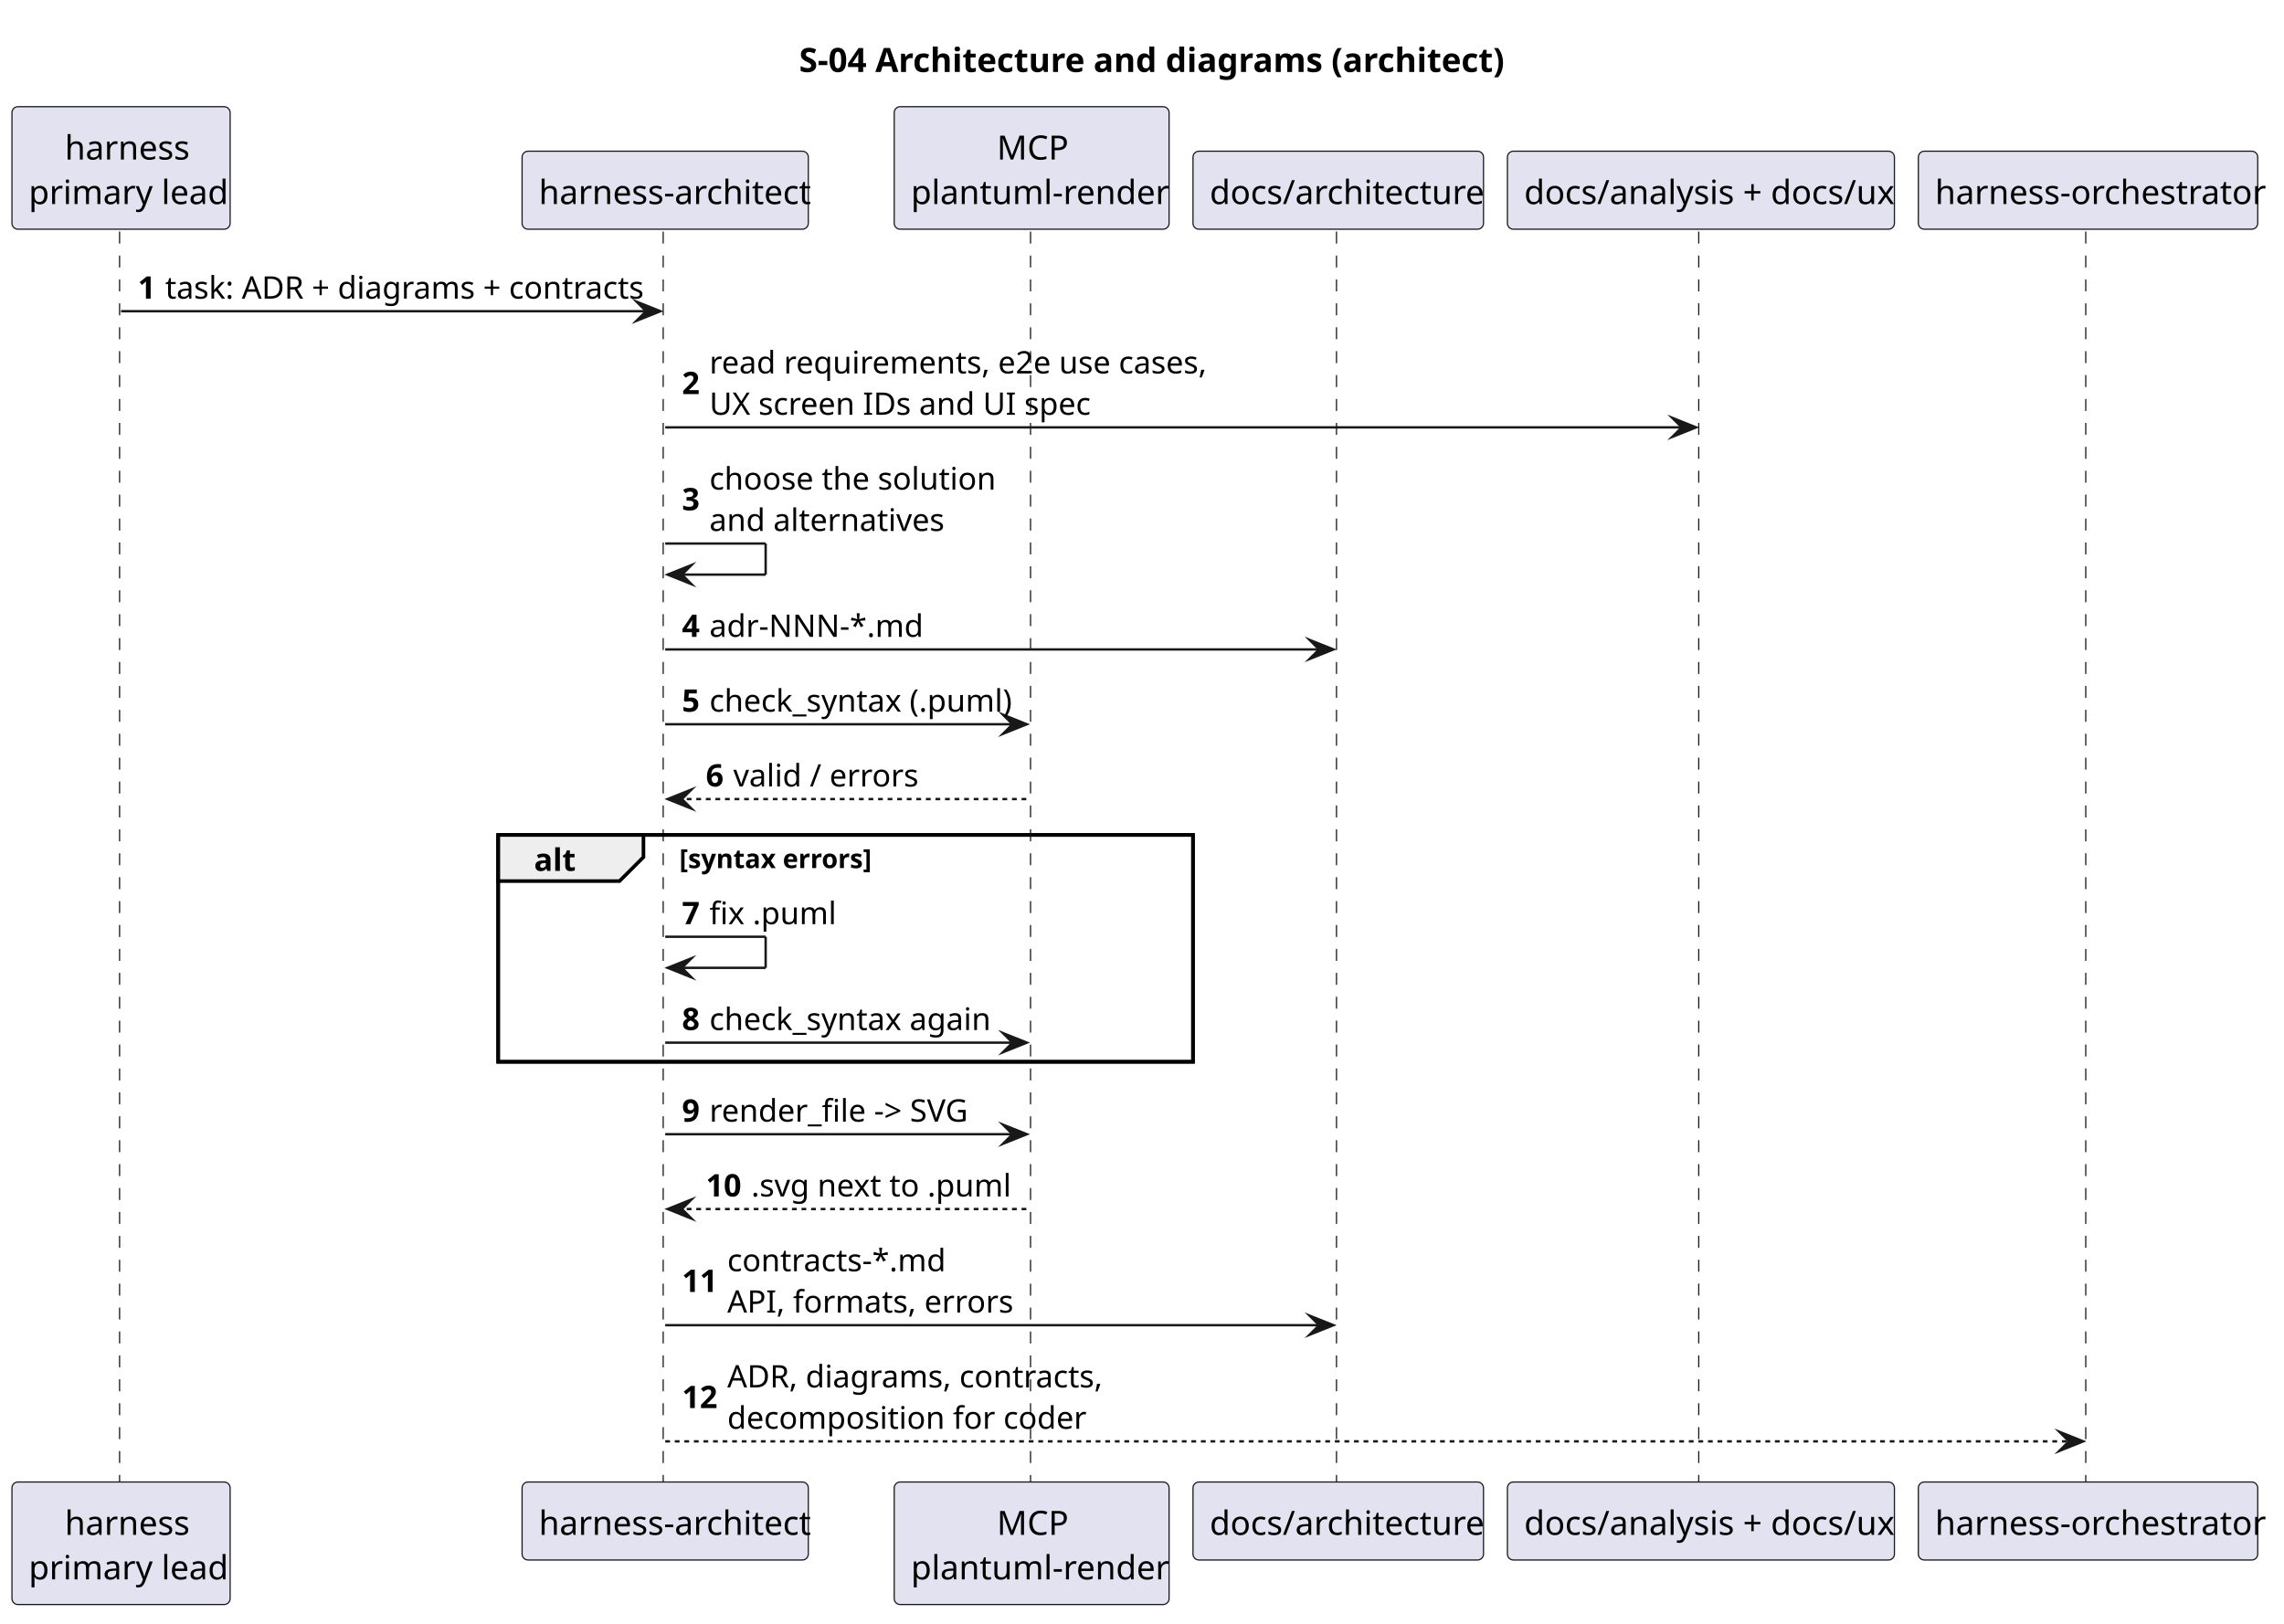
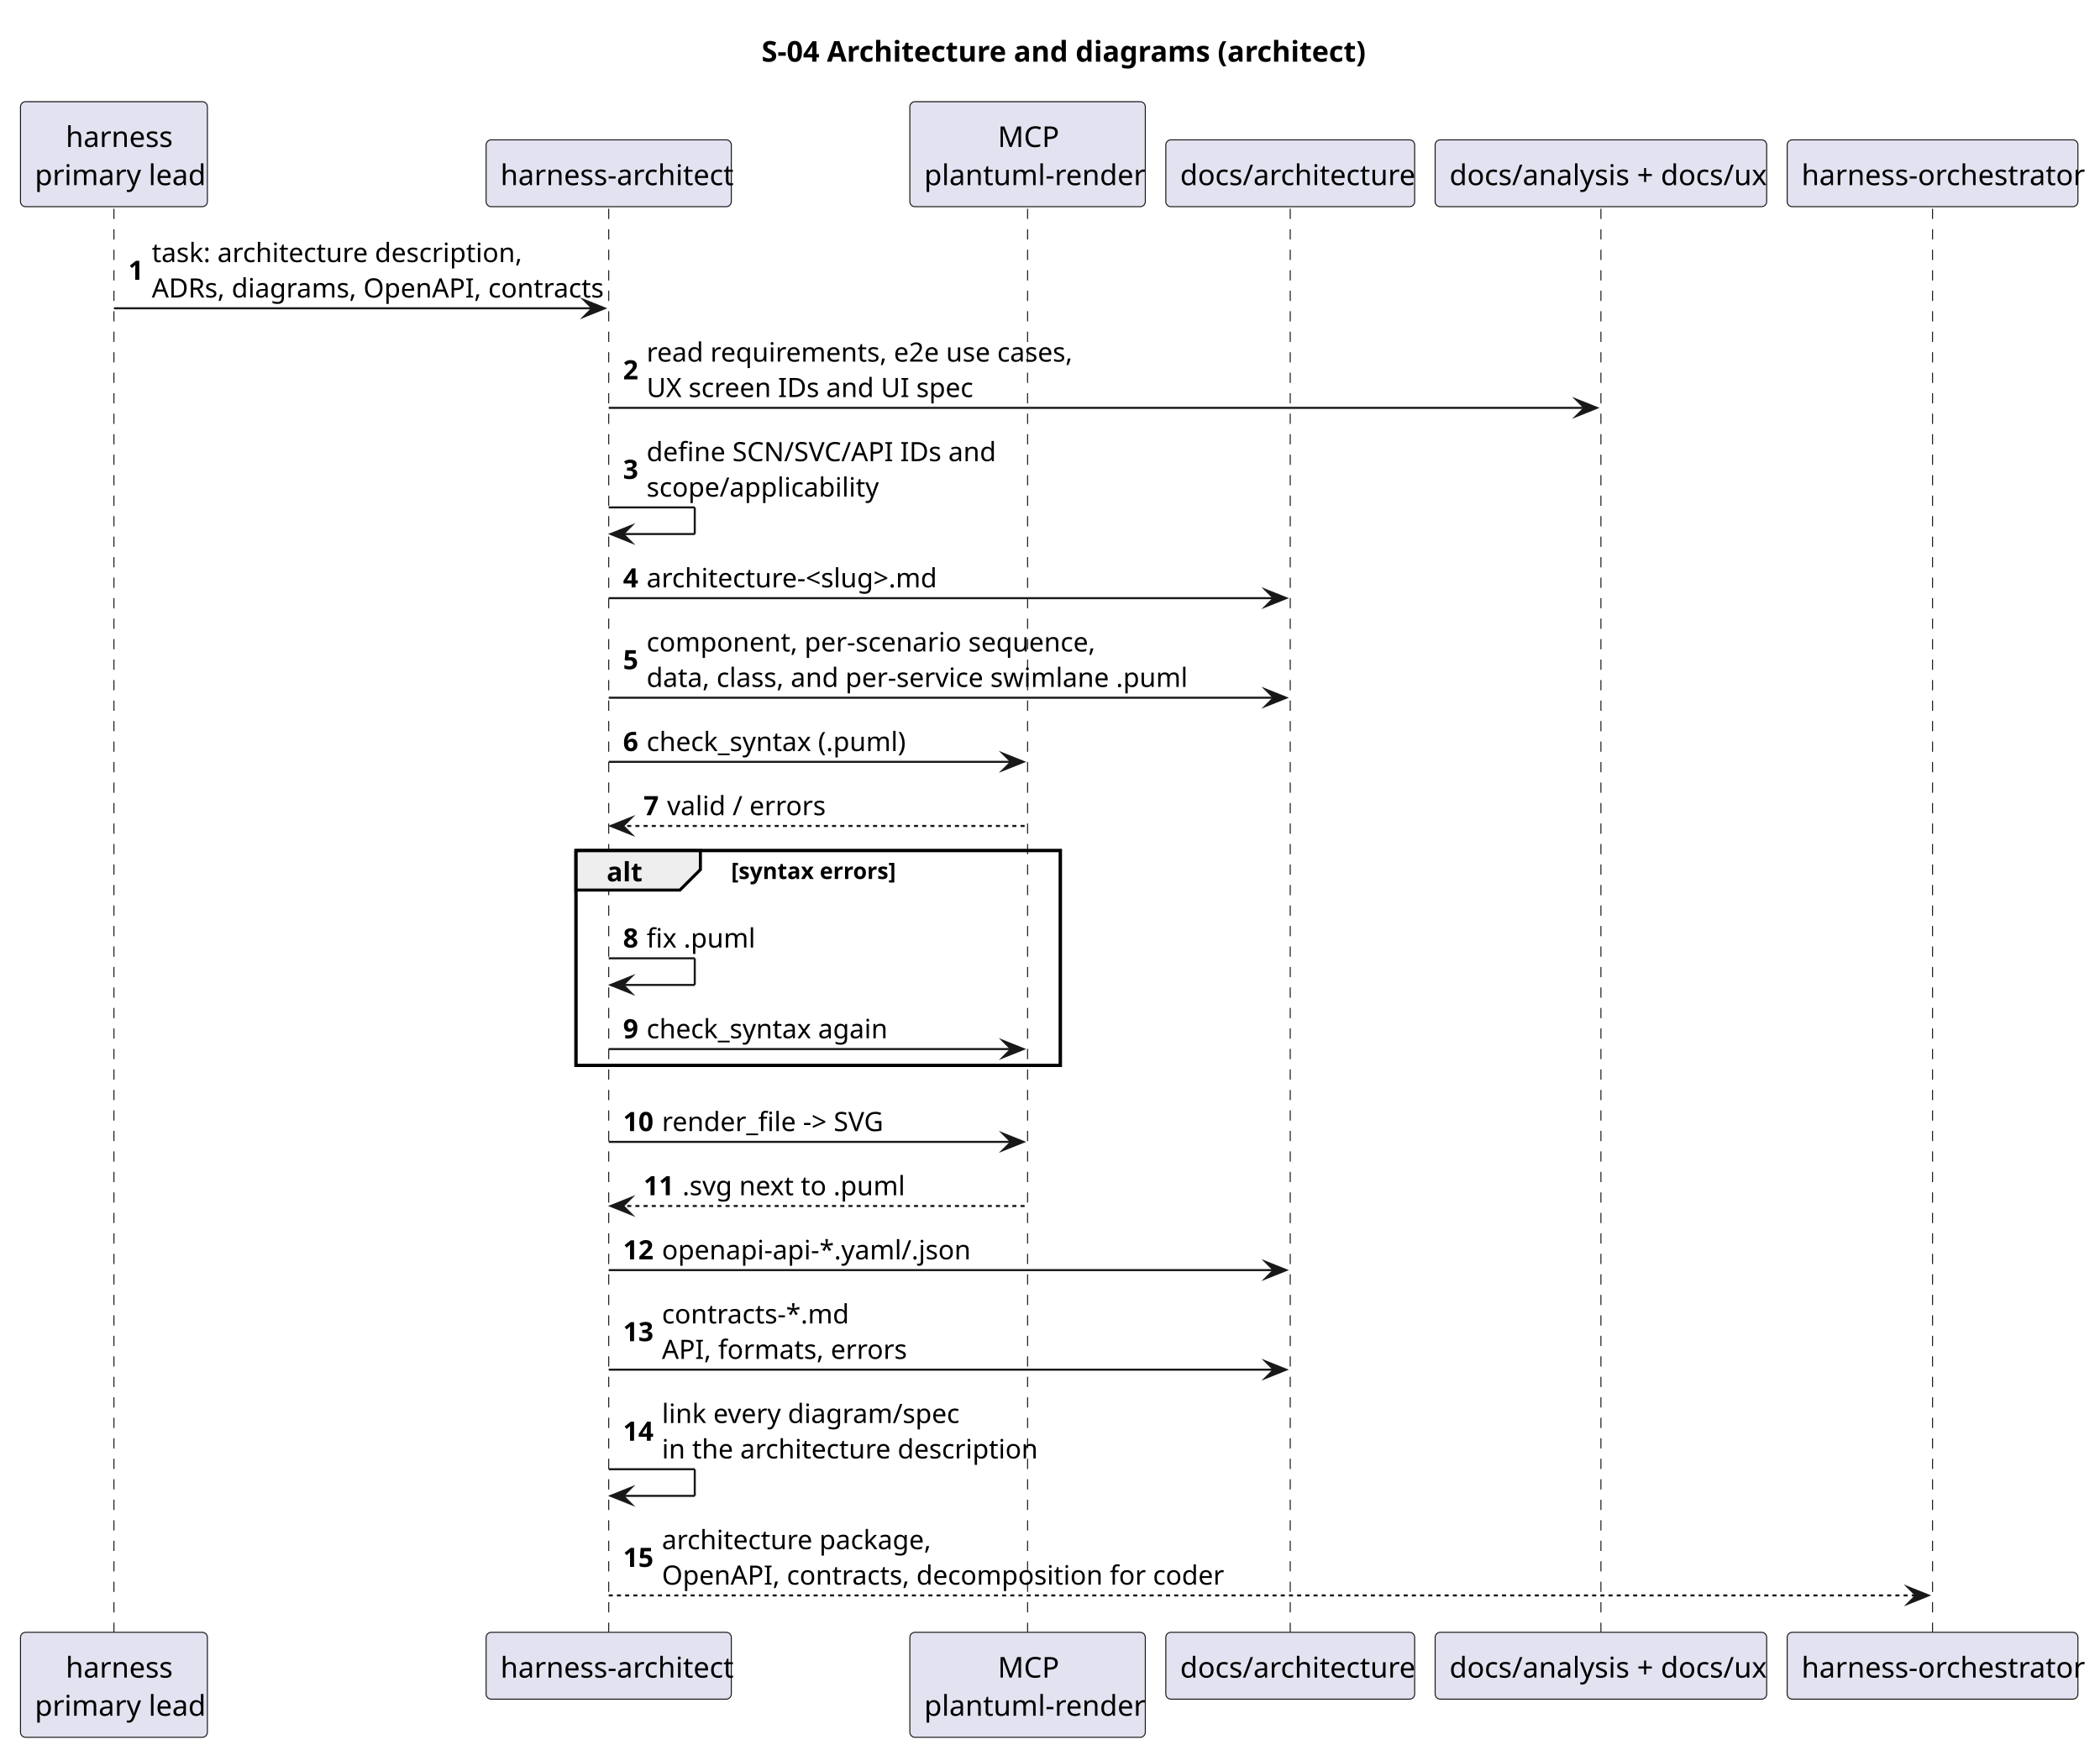
- <svg xmlns="http://www.w3.org/2000/svg" contentStyleType="text/css" data-diagram-type="SEQUENCE" height="679px" preserveAspectRatio="none" style="width:955px;height:679px;background:#FFFFFF;" version="1.1" viewBox="0 0 955 679" width="955px" zoomAndPan="magnify">
+ <svg xmlns="http://www.w3.org/2000/svg" version="1.1" data-diagram-type="SEQUENCE" style="width:1025px;height:859px;background:#FFFFFF;" width="1025px" height="859px" viewBox="0 0 1025 859" zoomAndPan="magnify" preserveAspectRatio="none" contentStyleType="text/css">
  <defs />
-   <g>
+   <g font-family="sans-serif" lengthAdjust="spacing">
    <g class="title" data-source-line="3">
-       <text fill="#000000" font-family="Segoe UI" font-size="14" font-weight="700" lengthAdjust="spacing" textLength="279.774" x="334.121" y="30.107">S-04 Architecture and diagrams (architect)</text>
-     </g>
-     <rect fill="none" height="94.873" style="stroke:#000000;stroke-width:1.5;" width="290.525" x="208.297" y="349.191" />
-     <g class="participant-lifeline" data-entity-uid="part1" data-qualified-name="primary" data-source-line="5" id="part1-lifeline">
-       <g>
-         <rect fill="#000000" fill-opacity="0" height="523.947" width="8" x="46.613" y="96.863" />
-         <line style="stroke:#181818;stroke-width:0.5;stroke-dasharray:5,5;" x1="50" x2="50" y1="96.863" y2="620.811" />
-       </g>
-     </g>
-     <g class="participant-lifeline" data-entity-uid="part2" data-qualified-name="arch" data-source-line="6" id="part2-lifeline">
-       <g>
-         <rect fill="#000000" fill-opacity="0" height="523.947" width="8" x="274.139" y="96.863" />
-         <line style="stroke:#181818;stroke-width:0.5;stroke-dasharray:5,5;" x1="277.297" x2="277.297" y1="96.863" y2="620.811" />
-       </g>
-     </g>
-     <g class="participant-lifeline" data-entity-uid="part3" data-qualified-name="mcp" data-source-line="7" id="part3-lifeline">
-       <g>
-         <rect fill="#000000" fill-opacity="0" height="523.947" width="8" x="427.359" y="96.863" />
-         <line style="stroke:#181818;stroke-width:0.5;stroke-dasharray:5,5;" x1="430.896" x2="430.896" y1="96.863" y2="620.811" />
-       </g>
-     </g>
-     <g class="participant-lifeline" data-entity-uid="part4" data-qualified-name="docs" data-source-line="8" id="part4-lifeline">
-       <g>
-         <rect fill="#000000" fill-opacity="0" height="523.947" width="8" x="555.556" y="96.863" />
-         <line style="stroke:#181818;stroke-width:0.5;stroke-dasharray:5,5;" x1="558.822" x2="558.822" y1="96.863" y2="620.811" />
-       </g>
-     </g>
-     <g class="participant-lifeline" data-entity-uid="part5" data-qualified-name="inputs" data-source-line="9" id="part5-lifeline">
-       <g>
-         <rect fill="#000000" fill-opacity="0" height="523.947" width="8" x="707.2" y="96.863" />
-         <line style="stroke:#181818;stroke-width:0.5;stroke-dasharray:5,5;" x1="710.29" x2="710.29" y1="96.863" y2="620.811" />
-       </g>
-     </g>
-     <g class="participant-lifeline" data-entity-uid="part6" data-qualified-name="orch" data-source-line="10" id="part6-lifeline">
-       <g>
-         <rect fill="#000000" fill-opacity="0" height="523.947" width="8" x="869.063" y="96.863" />
-         <line style="stroke:#181818;stroke-width:0.5;stroke-dasharray:5,5;" x1="872.11" x2="872.11" y1="96.863" y2="620.811" />
-       </g>
-     </g>
-     <g class="participant participant-head" data-entity-uid="part1" data-qualified-name="primary" data-source-line="5" id="part1-head">
-       <rect fill="#E2E2F0" height="51.242" rx="2.5" ry="2.5" style="stroke:#181818;stroke-width:0.5;" width="91.226" x="5" y="44.621" />
-       <text fill="#000000" font-family="Segoe UI" font-size="14" lengthAdjust="spacing" textLength="47.038" x="27.094" y="66.728">harness</text>
-       <text fill="#000000" font-family="Segoe UI" font-size="14" lengthAdjust="spacing" textLength="77.226" x="12" y="85.35">primary lead</text>
-     </g>
-     <g class="participant participant-tail" data-entity-uid="part1" data-qualified-name="primary" data-source-line="5" id="part1-tail">
-       <rect fill="#E2E2F0" height="51.242" rx="2.5" ry="2.5" style="stroke:#181818;stroke-width:0.5;" width="91.226" x="5" y="619.811" />
-       <text fill="#000000" font-family="Segoe UI" font-size="14" lengthAdjust="spacing" textLength="47.038" x="27.094" y="641.918">harness</text>
-       <text fill="#000000" font-family="Segoe UI" font-size="14" lengthAdjust="spacing" textLength="77.226" x="12" y="660.539">primary lead</text>
-     </g>
-     <g class="participant participant-head" data-entity-uid="part2" data-qualified-name="arch" data-source-line="6" id="part2-head">
-       <rect fill="#E2E2F0" height="32.621" rx="2.5" ry="2.5" style="stroke:#181818;stroke-width:0.5;" width="119.684" x="218.297" y="63.242" />
-       <text fill="#000000" font-family="Segoe UI" font-size="14" lengthAdjust="spacing" textLength="105.684" x="225.297" y="85.35">harness-architect</text>
-     </g>
-     <g class="participant participant-tail" data-entity-uid="part2" data-qualified-name="arch" data-source-line="6" id="part2-tail">
-       <rect fill="#E2E2F0" height="32.621" rx="2.5" ry="2.5" style="stroke:#181818;stroke-width:0.5;" width="119.684" x="218.297" y="619.811" />
-       <text fill="#000000" font-family="Segoe UI" font-size="14" lengthAdjust="spacing" textLength="105.684" x="225.297" y="641.918">harness-architect</text>
-     </g>
-     <g class="participant participant-head" data-entity-uid="part3" data-qualified-name="mcp" data-source-line="7" id="part3-head">
-       <rect fill="#E2E2F0" height="51.242" rx="2.5" ry="2.5" style="stroke:#181818;stroke-width:0.5;" width="114.926" x="373.896" y="44.621" />
-       <text fill="#000000" font-family="Segoe UI" font-size="14" lengthAdjust="spacing" textLength="29.08" x="416.819" y="66.728">MCP</text>
-       <text fill="#000000" font-family="Segoe UI" font-size="14" lengthAdjust="spacing" textLength="100.926" x="380.896" y="85.35">plantuml-render</text>
-     </g>
-     <g class="participant participant-tail" data-entity-uid="part3" data-qualified-name="mcp" data-source-line="7" id="part3-tail">
-       <rect fill="#E2E2F0" height="51.242" rx="2.5" ry="2.5" style="stroke:#181818;stroke-width:0.5;" width="114.926" x="373.896" y="619.811" />
-       <text fill="#000000" font-family="Segoe UI" font-size="14" lengthAdjust="spacing" textLength="29.08" x="416.819" y="641.918">MCP</text>
-       <text fill="#000000" font-family="Segoe UI" font-size="14" lengthAdjust="spacing" textLength="100.926" x="380.896" y="660.539">plantuml-render</text>
-     </g>
-     <g class="participant participant-head" data-entity-uid="part4" data-qualified-name="docs" data-source-line="8" id="part4-head">
-       <rect fill="#E2E2F0" height="32.621" rx="2.5" ry="2.5" style="stroke:#181818;stroke-width:0.5;" width="121.468" x="498.822" y="63.242" />
-       <text fill="#000000" font-family="Segoe UI" font-size="14" lengthAdjust="spacing" textLength="107.468" x="505.822" y="85.35">docs/architecture</text>
-     </g>
-     <g class="participant participant-tail" data-entity-uid="part4" data-qualified-name="docs" data-source-line="8" id="part4-tail">
-       <rect fill="#E2E2F0" height="32.621" rx="2.5" ry="2.5" style="stroke:#181818;stroke-width:0.5;" width="121.468" x="498.822" y="619.811" />
-       <text fill="#000000" font-family="Segoe UI" font-size="14" lengthAdjust="spacing" textLength="107.468" x="505.822" y="641.918">docs/architecture</text>
-     </g>
-     <g class="participant participant-head" data-entity-uid="part5" data-qualified-name="inputs" data-source-line="9" id="part5-head">
-       <rect fill="#E2E2F0" height="32.621" rx="2.5" ry="2.5" style="stroke:#181818;stroke-width:0.5;" width="161.82" x="630.29" y="63.242" />
-       <text fill="#000000" font-family="Segoe UI" font-size="14" lengthAdjust="spacing" textLength="147.82" x="637.29" y="85.35">docs/analysis + docs/ux</text>
-     </g>
-     <g class="participant participant-tail" data-entity-uid="part5" data-qualified-name="inputs" data-source-line="9" id="part5-tail">
-       <rect fill="#E2E2F0" height="32.621" rx="2.5" ry="2.5" style="stroke:#181818;stroke-width:0.5;" width="161.82" x="630.29" y="619.811" />
-       <text fill="#000000" font-family="Segoe UI" font-size="14" lengthAdjust="spacing" textLength="147.82" x="637.29" y="641.918">docs/analysis + docs/ux</text>
-     </g>
-     <g class="participant participant-head" data-entity-uid="part6" data-qualified-name="orch" data-source-line="10" id="part6-head">
-       <rect fill="#E2E2F0" height="32.621" rx="2.5" ry="2.5" style="stroke:#181818;stroke-width:0.5;" width="141.907" x="802.11" y="63.242" />
-       <text fill="#000000" font-family="Segoe UI" font-size="14" lengthAdjust="spacing" textLength="127.907" x="809.11" y="85.35">harness-orchestrator</text>
-     </g>
-     <g class="participant participant-tail" data-entity-uid="part6" data-qualified-name="orch" data-source-line="10" id="part6-tail">
-       <rect fill="#E2E2F0" height="32.621" rx="2.5" ry="2.5" style="stroke:#181818;stroke-width:0.5;" width="141.907" x="802.11" y="619.811" />
-       <text fill="#000000" font-family="Segoe UI" font-size="14" lengthAdjust="spacing" textLength="127.907" x="809.11" y="641.918">harness-orchestrator</text>
-     </g>
-     <g class="message" data-entity-1="part1" data-entity-2="part2" data-source-line="12" id="msg1">
-       <polygon fill="#181818" points="266.139,126.154,276.139,130.154,266.139,134.154,270.139,130.154" style="stroke:#181818;stroke-width:1;stroke-linejoin:miter;stroke-miterlimit:10;" />
-       <line style="stroke:#181818;stroke-width:1;" x1="50.613" x2="272.139" y1="130.154" y2="130.154" />
-       <text fill="#000000" font-family="Segoe UI" font-size="13" font-weight="700" lengthAdjust="spacing" textLength="7.478" x="57.613" y="124.892">1</text>
-       <text fill="#000000" font-family="Segoe UI" font-size="13" lengthAdjust="spacing" textLength="192.048" x="69.09" y="124.892">task: ADR + diagrams + contracts</text>
-     </g>
-     <g class="message" data-entity-1="part2" data-entity-2="part5" data-source-line="13" id="msg2">
-       <polygon fill="#181818" points="699.2,174.736,709.2,178.736,699.2,182.736,703.2,178.736" style="stroke:#181818;stroke-width:1;stroke-linejoin:miter;stroke-miterlimit:10;" />
-       <line style="stroke:#181818;stroke-width:1;" x1="278.139" x2="705.2" y1="178.736" y2="178.736" />
-       <text fill="#000000" font-family="Segoe UI" font-size="13" font-weight="700" lengthAdjust="spacing" textLength="7.478" x="285.139" y="164.828">2</text>
-       <text fill="#000000" font-family="Segoe UI" font-size="13" lengthAdjust="spacing" textLength="192.264" x="296.616" y="156.183">read requirements, e2e use cases,</text>
-       <text fill="#000000" font-family="Segoe UI" font-size="13" lengthAdjust="spacing" textLength="149.468" x="296.616" y="173.474">UX screen IDs and UI spec</text>
-     </g>
-     <g class="message" data-entity-1="part2" data-entity-2="part2" data-source-line="14" id="msg3">
-       <line style="stroke:#181818;stroke-width:1;" x1="278.139" x2="320.139" y1="227.318" y2="227.318" />
-       <line style="stroke:#181818;stroke-width:1;" x1="320.139" x2="320.139" y1="227.318" y2="240.318" />
-       <line style="stroke:#181818;stroke-width:1;" x1="279.139" x2="320.139" y1="240.318" y2="240.318" />
-       <polygon fill="#181818" points="289.139,236.318,279.139,240.318,289.139,244.318,285.139,240.318" style="stroke:#181818;stroke-width:1;stroke-linejoin:miter;stroke-miterlimit:10;" />
-       <text fill="#000000" font-family="Segoe UI" font-size="13" font-weight="700" lengthAdjust="spacing" textLength="7.478" x="285.139" y="213.41">3</text>
-       <text fill="#000000" font-family="Segoe UI" font-size="13" lengthAdjust="spacing" textLength="112.76" x="296.616" y="204.765">choose the solution</text>
-       <text fill="#000000" font-family="Segoe UI" font-size="13" lengthAdjust="spacing" textLength="90.74" x="296.616" y="222.056">and alternatives</text>
-     </g>
-     <g class="message" data-entity-1="part2" data-entity-2="part4" data-source-line="15" id="msg4">
-       <polygon fill="#181818" points="547.556,267.609,557.556,271.609,547.556,275.609,551.556,271.609" style="stroke:#181818;stroke-width:1;stroke-linejoin:miter;stroke-miterlimit:10;" />
-       <line style="stroke:#181818;stroke-width:1;" x1="278.139" x2="553.556" y1="271.609" y2="271.609" />
-       <text fill="#000000" font-family="Segoe UI" font-size="13" font-weight="700" lengthAdjust="spacing" textLength="7.478" x="285.139" y="266.347">4</text>
-       <text fill="#000000" font-family="Segoe UI" font-size="13" lengthAdjust="spacing" textLength="85.452" x="296.616" y="266.347">adr-NNN-*.md</text>
-     </g>
-     <g class="message" data-entity-1="part2" data-entity-2="part3" data-source-line="16" id="msg5">
-       <polygon fill="#181818" points="419.359,298.9,429.359,302.9,419.359,306.9,423.359,302.9" style="stroke:#181818;stroke-width:1;stroke-linejoin:miter;stroke-miterlimit:10;" />
-       <line style="stroke:#181818;stroke-width:1;" x1="278.139" x2="425.359" y1="302.9" y2="302.9" />
-       <text fill="#000000" font-family="Segoe UI" font-size="13" font-weight="700" lengthAdjust="spacing" textLength="7.478" x="285.139" y="297.638">5</text>
-       <text fill="#000000" font-family="Segoe UI" font-size="13" lengthAdjust="spacing" textLength="117.743" x="296.616" y="297.638">check_syntax (.puml)</text>
-     </g>
-     <g class="message" data-entity-1="part3" data-entity-2="part2" data-source-line="17" id="msg6">
-       <polygon fill="#181818" points="289.139,330.191,279.139,334.191,289.139,338.191,285.139,334.191" style="stroke:#181818;stroke-width:1;stroke-linejoin:miter;stroke-miterlimit:10;" />
-       <line style="stroke:#181818;stroke-width:1;stroke-dasharray:2,2;" x1="283.139" x2="430.359" y1="334.191" y2="334.191" />
-       <text fill="#000000" font-family="Segoe UI" font-size="13" font-weight="700" lengthAdjust="spacing" textLength="7.478" x="295.139" y="328.929">6</text>
-       <text fill="#000000" font-family="Segoe UI" font-size="13" lengthAdjust="spacing" textLength="72.471" x="306.616" y="328.929">valid / errors</text>
-     </g>
-     <path d="M208.297,349.191 L269.045,349.191 L269.045,358.482 L259.045,368.482 L208.297,368.482 L208.297,349.191" fill="#EEEEEE" style="stroke:#000000;stroke-width:1.5;" />
-     <rect fill="none" height="94.873" style="stroke:#000000;stroke-width:1.5;" width="290.525" x="208.297" y="349.191" />
-     <text fill="#000000" font-family="Segoe UI" font-size="13" font-weight="700" lengthAdjust="spacing" textLength="15.748" x="223.297" y="364.22">alt</text>
-     <text fill="#000000" font-family="Segoe UI" font-size="11" font-weight="700" lengthAdjust="spacing" textLength="75.491" x="284.045" y="363.062">[syntax errors]</text>
-     <g class="message" data-entity-1="part2" data-entity-2="part2" data-source-line="19" id="msg7">
-       <line style="stroke:#181818;stroke-width:1;" x1="278.139" x2="320.139" y1="391.773" y2="391.773" />
-       <line style="stroke:#181818;stroke-width:1;" x1="320.139" x2="320.139" y1="391.773" y2="404.773" />
-       <line style="stroke:#181818;stroke-width:1;" x1="279.139" x2="320.139" y1="404.773" y2="404.773" />
-       <polygon fill="#181818" points="289.139,400.773,279.139,404.773,289.139,408.773,285.139,404.773" style="stroke:#181818;stroke-width:1;stroke-linejoin:miter;stroke-miterlimit:10;" />
-       <text fill="#000000" font-family="Segoe UI" font-size="13" font-weight="700" lengthAdjust="spacing" textLength="7.478" x="285.139" y="386.511">7</text>
-       <text fill="#000000" font-family="Segoe UI" font-size="13" lengthAdjust="spacing" textLength="48.909" x="296.616" y="386.511">fix .puml</text>
-     </g>
-     <g class="message" data-entity-1="part2" data-entity-2="part3" data-source-line="20" id="msg8">
-       <polygon fill="#181818" points="419.359,432.065,429.359,436.065,419.359,440.065,423.359,436.065" style="stroke:#181818;stroke-width:1;stroke-linejoin:miter;stroke-miterlimit:10;" />
-       <line style="stroke:#181818;stroke-width:1;" x1="278.139" x2="425.359" y1="436.065" y2="436.065" />
-       <text fill="#000000" font-family="Segoe UI" font-size="13" font-weight="700" lengthAdjust="spacing" textLength="7.478" x="285.139" y="430.802">8</text>
-       <text fill="#000000" font-family="Segoe UI" font-size="13" lengthAdjust="spacing" textLength="109.123" x="296.616" y="430.802">check_syntax again</text>
-     </g>
-     <g class="message" data-entity-1="part2" data-entity-2="part3" data-source-line="22" id="msg9">
-       <polygon fill="#181818" points="419.359,470.356,429.359,474.356,419.359,478.356,423.359,474.356" style="stroke:#181818;stroke-width:1;stroke-linejoin:miter;stroke-miterlimit:10;" />
-       <line style="stroke:#181818;stroke-width:1;" x1="278.139" x2="425.359" y1="474.356" y2="474.356" />
-       <text fill="#000000" font-family="Segoe UI" font-size="13" font-weight="700" lengthAdjust="spacing" textLength="7.478" x="285.139" y="469.093">9</text>
-       <text fill="#000000" font-family="Segoe UI" font-size="13" lengthAdjust="spacing" textLength="105.32" x="296.616" y="469.093">render_file -&gt; SVG</text>
-     </g>
-     <g class="message" data-entity-1="part3" data-entity-2="part2" data-source-line="23" id="msg10">
-       <polygon fill="#181818" points="289.139,501.647,279.139,505.647,289.139,509.647,285.139,505.647" style="stroke:#181818;stroke-width:1;stroke-linejoin:miter;stroke-miterlimit:10;" />
-       <line style="stroke:#181818;stroke-width:1;stroke-dasharray:2,2;" x1="283.139" x2="430.359" y1="505.647" y2="505.647" />
-       <text fill="#000000" font-family="Segoe UI" font-size="13" font-weight="700" lengthAdjust="spacing" textLength="14.955" x="295.139" y="500.384">10</text>
-       <text fill="#000000" font-family="Segoe UI" font-size="13" lengthAdjust="spacing" textLength="101.613" x="314.094" y="500.384">.svg next to .puml</text>
-     </g>
-     <g class="message" data-entity-1="part2" data-entity-2="part4" data-source-line="24" id="msg11">
-       <polygon fill="#181818" points="547.556,550.229,557.556,554.229,547.556,558.229,551.556,554.229" style="stroke:#181818;stroke-width:1;stroke-linejoin:miter;stroke-miterlimit:10;" />
-       <line style="stroke:#181818;stroke-width:1;" x1="278.139" x2="553.556" y1="554.229" y2="554.229" />
-       <text fill="#000000" font-family="Segoe UI" font-size="13" font-weight="700" lengthAdjust="spacing" textLength="14.955" x="285.139" y="540.32">11</text>
-       <text fill="#000000" font-family="Segoe UI" font-size="13" lengthAdjust="spacing" textLength="84.735" x="304.094" y="531.675">contracts-*.md</text>
-       <text fill="#000000" font-family="Segoe UI" font-size="13" lengthAdjust="spacing" textLength="109.313" x="304.094" y="548.966">API, formats, errors</text>
-     </g>
-     <g class="message" data-entity-1="part2" data-entity-2="part6" data-source-line="25" id="msg12">
-       <polygon fill="#181818" points="861.063,598.811,871.063,602.811,861.063,606.811,865.063,602.811" style="stroke:#181818;stroke-width:1;stroke-linejoin:miter;stroke-miterlimit:10;" />
-       <line style="stroke:#181818;stroke-width:1;stroke-dasharray:2,2;" x1="278.139" x2="867.063" y1="602.811" y2="602.811" />
-       <text fill="#000000" font-family="Segoe UI" font-size="13" font-weight="700" lengthAdjust="spacing" textLength="14.955" x="285.139" y="588.902">12</text>
-       <text fill="#000000" font-family="Segoe UI" font-size="13" lengthAdjust="spacing" textLength="146.218" x="304.094" y="580.257">ADR, diagrams, contracts,</text>
-       <text fill="#000000" font-family="Segoe UI" font-size="13" lengthAdjust="spacing" textLength="141.648" x="304.094" y="597.548">decomposition for coder</text>
+       <text x="371.722" y="30.107" fill="#000" font-size="14" textLength="279.774" font-weight="700" font-family="Segoe UI">S-04 Architecture and diagrams (architect)</text>
+     </g>
+     <rect x="281.11" y="415.064" width="236.45" height="104.873" fill="none" style="stroke:#000;stroke-width:1.5;" />
+     <g class="participant-lifeline" data-qualified-name="primary" data-entity-uid="part1" id="part1-lifeline" data-source-line="5">
+       <g>
+         <rect x="52.113" y="101.863" width="8" height="694.693" fill="#000" fill-opacity="0" />
+         <line x1="55.613" y1="101.863" x2="55.613" y2="796.557" style="stroke:#181818;stroke-width:0.5;stroke-dasharray:5,5;" />
+       </g>
+     </g>
+     <g class="participant-lifeline" data-qualified-name="arch" data-entity-uid="part2" id="part2-lifeline" data-source-line="6">
+       <g>
+         <rect x="293.61" y="101.863" width="8" height="694.693" fill="#000" fill-opacity="0" />
+         <line x1="297.11" y1="101.863" x2="297.11" y2="796.557" style="stroke:#181818;stroke-width:0.5;stroke-dasharray:5,5;" />
+       </g>
+     </g>
+     <g class="participant-lifeline" data-qualified-name="mcp" data-entity-uid="part3" id="part3-lifeline" data-source-line="7">
+       <g>
+         <rect x="498.06" y="101.863" width="8" height="694.693" fill="#000" fill-opacity="0" />
+         <line x1="501.56" y1="101.863" x2="501.56" y2="796.557" style="stroke:#181818;stroke-width:0.5;stroke-dasharray:5,5;" />
+       </g>
+     </g>
+     <g class="participant-lifeline" data-qualified-name="docs" data-entity-uid="part4" id="part4-lifeline" data-source-line="8">
+       <g>
+         <rect x="626.256" y="101.863" width="8" height="694.693" fill="#000" fill-opacity="0" />
+         <line x1="629.756" y1="101.863" x2="629.756" y2="796.557" style="stroke:#181818;stroke-width:0.5;stroke-dasharray:5,5;" />
+       </g>
+     </g>
+     <g class="participant-lifeline" data-qualified-name="inputs" data-entity-uid="part5" id="part5-lifeline" data-source-line="9">
+       <g>
+         <rect x="777.9" y="101.863" width="8" height="694.693" fill="#000" fill-opacity="0" />
+         <line x1="781.4" y1="101.863" x2="781.4" y2="796.557" style="stroke:#181818;stroke-width:0.5;stroke-dasharray:5,5;" />
+       </g>
+     </g>
+     <g class="participant-lifeline" data-qualified-name="orch" data-entity-uid="part6" id="part6-lifeline" data-source-line="10">
+       <g>
+         <rect x="939.764" y="101.863" width="8" height="694.693" fill="#000" fill-opacity="0" />
+         <line x1="943.264" y1="101.863" x2="943.264" y2="796.557" style="stroke:#181818;stroke-width:0.5;stroke-dasharray:5,5;" />
+       </g>
+     </g>
+     <g class="participant participant-head" data-qualified-name="primary" data-entity-uid="part1" id="part1-head" data-source-line="5">
+       <rect x="10" y="49.621" width="91.226" height="51.242" fill="#E2E2F0" style="stroke:#181818;stroke-width:0.5;" rx="2.5" ry="2.5" />
+       <text x="32.094" y="71.729" fill="#000" font-size="14" textLength="47.038" font-family="Segoe UI">harness</text>
+       <text x="17" y="90.35" fill="#000" font-size="14" textLength="77.226" font-family="Segoe UI">primary lead</text>
+     </g>
+     <g class="participant participant-head" data-qualified-name="arch" data-entity-uid="part2" id="part2-head" data-source-line="6">
+       <rect x="237.268" y="68.242" width="119.684" height="32.621" fill="#E2E2F0" style="stroke:#181818;stroke-width:0.5;" rx="2.5" ry="2.5" />
+       <text x="244.268" y="90.35" fill="#000" font-size="14" textLength="105.684" font-family="Segoe UI">harness-architect</text>
+     </g>
+     <g class="participant participant-head" data-qualified-name="mcp" data-entity-uid="part3" id="part3-head" data-source-line="7">
+       <rect x="444.097" y="49.621" width="114.926" height="51.242" fill="#E2E2F0" style="stroke:#181818;stroke-width:0.5;" rx="2.5" ry="2.5" />
+       <text x="487.02" y="71.729" fill="#000" font-size="14" textLength="29.08" font-family="Segoe UI">MCP</text>
+       <text x="451.097" y="90.35" fill="#000" font-size="14" textLength="100.926" font-family="Segoe UI">plantuml-render</text>
+     </g>
+     <g class="participant participant-head" data-qualified-name="docs" data-entity-uid="part4" id="part4-head" data-source-line="8">
+       <rect x="569.022" y="68.242" width="121.468" height="32.621" fill="#E2E2F0" style="stroke:#181818;stroke-width:0.5;" rx="2.5" ry="2.5" />
+       <text x="576.022" y="90.35" fill="#000" font-size="14" textLength="107.468" font-family="Segoe UI">docs/architecture</text>
+     </g>
+     <g class="participant participant-head" data-qualified-name="inputs" data-entity-uid="part5" id="part5-head" data-source-line="9">
+       <rect x="700.49" y="68.242" width="161.82" height="32.621" fill="#E2E2F0" style="stroke:#181818;stroke-width:0.5;" rx="2.5" ry="2.5" />
+       <text x="707.49" y="90.35" fill="#000" font-size="14" textLength="147.82" font-family="Segoe UI">docs/analysis + docs/ux</text>
+     </g>
+     <g class="participant participant-head" data-qualified-name="orch" data-entity-uid="part6" id="part6-head" data-source-line="10">
+       <rect x="872.311" y="68.242" width="141.907" height="32.621" fill="#E2E2F0" style="stroke:#181818;stroke-width:0.5;" rx="2.5" ry="2.5" />
+       <text x="879.311" y="90.35" fill="#000" font-size="14" textLength="127.907" font-family="Segoe UI">harness-orchestrator</text>
+     </g>
+     <g class="participant participant-tail" data-qualified-name="primary" data-entity-uid="part1" id="part1-tail" data-source-line="5">
+       <rect x="10" y="796.557" width="91.226" height="51.242" fill="#E2E2F0" style="stroke:#181818;stroke-width:0.5;" rx="2.5" ry="2.5" />
+       <text x="32.094" y="818.664" fill="#000" font-size="14" textLength="47.038" font-family="Segoe UI">harness</text>
+       <text x="17" y="837.285" fill="#000" font-size="14" textLength="77.226" font-family="Segoe UI">primary lead</text>
+     </g>
+     <g class="participant participant-tail" data-qualified-name="arch" data-entity-uid="part2" id="part2-tail" data-source-line="6">
+       <rect x="237.268" y="796.557" width="119.684" height="32.621" fill="#E2E2F0" style="stroke:#181818;stroke-width:0.5;" rx="2.5" ry="2.5" />
+       <text x="244.268" y="818.664" fill="#000" font-size="14" textLength="105.684" font-family="Segoe UI">harness-architect</text>
+     </g>
+     <g class="participant participant-tail" data-qualified-name="mcp" data-entity-uid="part3" id="part3-tail" data-source-line="7">
+       <rect x="444.097" y="796.557" width="114.926" height="51.242" fill="#E2E2F0" style="stroke:#181818;stroke-width:0.5;" rx="2.5" ry="2.5" />
+       <text x="487.02" y="818.664" fill="#000" font-size="14" textLength="29.08" font-family="Segoe UI">MCP</text>
+       <text x="451.097" y="837.285" fill="#000" font-size="14" textLength="100.926" font-family="Segoe UI">plantuml-render</text>
+     </g>
+     <g class="participant participant-tail" data-qualified-name="docs" data-entity-uid="part4" id="part4-tail" data-source-line="8">
+       <rect x="569.022" y="796.557" width="121.468" height="32.621" fill="#E2E2F0" style="stroke:#181818;stroke-width:0.5;" rx="2.5" ry="2.5" />
+       <text x="576.022" y="818.664" fill="#000" font-size="14" textLength="107.468" font-family="Segoe UI">docs/architecture</text>
+     </g>
+     <g class="participant participant-tail" data-qualified-name="inputs" data-entity-uid="part5" id="part5-tail" data-source-line="9">
+       <rect x="700.49" y="796.557" width="161.82" height="32.621" fill="#E2E2F0" style="stroke:#181818;stroke-width:0.5;" rx="2.5" ry="2.5" />
+       <text x="707.49" y="818.664" fill="#000" font-size="14" textLength="147.82" font-family="Segoe UI">docs/analysis + docs/ux</text>
+     </g>
+     <g class="participant participant-tail" data-qualified-name="orch" data-entity-uid="part6" id="part6-tail" data-source-line="10">
+       <rect x="872.311" y="796.557" width="141.907" height="32.621" fill="#E2E2F0" style="stroke:#181818;stroke-width:0.5;" rx="2.5" ry="2.5" />
+       <text x="879.311" y="818.664" fill="#000" font-size="14" textLength="127.907" font-family="Segoe UI">harness-orchestrator</text>
+     </g>
+     <g class="message" data-entity-1="part1" data-entity-2="part2" id="msg1" data-source-line="12">
+       <polygon points="285.11,146.445,295.11,150.445,285.11,154.445,289.11,150.445" fill="#181818" style="stroke:#181818;stroke-width:1;stroke-linejoin:miter;stroke-miterlimit:10;" />
+       <line x1="55.613" y1="150.445" x2="291.11" y2="150.445" style="stroke:#181818;stroke-width:1;" />
+       <text x="62.613" y="136.537" fill="#000" font-size="13" font-weight="700" font-family="Segoe UI">1</text>
+       <text x="74.09" y="127.892" fill="#000" font-size="13" textLength="167.502" font-family="Segoe UI">task: architecture description,</text>
+       <text x="74.09" y="145.183" fill="#000" font-size="13" textLength="206.02" font-family="Segoe UI">ADRs, diagrams, OpenAPI, contracts</text>
+     </g>
+     <g class="message" data-entity-1="part2" data-entity-2="part5" id="msg2" data-source-line="13">
+       <polygon points="769.4,195.027,779.4,199.027,769.4,203.027,773.4,199.027" fill="#181818" style="stroke:#181818;stroke-width:1;stroke-linejoin:miter;stroke-miterlimit:10;" />
+       <line x1="297.11" y1="199.027" x2="775.4" y2="199.027" style="stroke:#181818;stroke-width:1;" />
+       <text x="304.11" y="185.119" fill="#000" font-size="13" font-weight="700" font-family="Segoe UI">2</text>
+       <text x="315.587" y="176.474" fill="#000" font-size="13" textLength="192.264" font-family="Segoe UI">read requirements, e2e use cases,</text>
+       <text x="315.587" y="193.765" fill="#000" font-size="13" textLength="149.468" font-family="Segoe UI">UX screen IDs and UI spec</text>
+     </g>
+     <g class="message" data-entity-1="part2" data-entity-2="part2" id="msg3" data-source-line="14">
+       <line x1="297.11" y1="247.609" x2="339.11" y2="247.609" style="stroke:#181818;stroke-width:1;" />
+       <line x1="339.11" y1="247.609" x2="339.11" y2="260.609" style="stroke:#181818;stroke-width:1;" />
+       <line x1="298.11" y1="260.609" x2="339.11" y2="260.609" style="stroke:#181818;stroke-width:1;" />
+       <polygon points="308.11,256.609,298.11,260.609,308.11,264.609,304.11,260.609" fill="#181818" style="stroke:#181818;stroke-width:1;stroke-linejoin:miter;stroke-miterlimit:10;" />
+       <text x="304.11" y="233.701" fill="#000" font-size="13" font-weight="700" font-family="Segoe UI">3</text>
+       <text x="315.587" y="225.056" fill="#000" font-size="13" textLength="163.192" font-family="Segoe UI">define SCN/SVC/API IDs and</text>
+       <text x="315.587" y="242.347" fill="#000" font-size="13" textLength="107.244" font-family="Segoe UI">scope/applicability</text>
+     </g>
+     <g class="message" data-entity-1="part2" data-entity-2="part4" id="msg4" data-source-line="15">
+       <polygon points="617.756,287.9,627.756,291.9,617.756,295.9,621.756,291.9" fill="#181818" style="stroke:#181818;stroke-width:1;stroke-linejoin:miter;stroke-miterlimit:10;" />
+       <line x1="297.11" y1="291.9" x2="623.756" y2="291.9" style="stroke:#181818;stroke-width:1;" />
+       <text x="304.11" y="286.638" fill="#000" font-size="13" font-weight="700" font-family="Segoe UI">4</text>
+       <text x="315.587" y="286.638" fill="#000" font-size="13" textLength="136.265" font-family="Segoe UI">architecture-&lt;slug&gt;.md</text>
+     </g>
+     <g class="message" data-entity-1="part2" data-entity-2="part4" id="msg5" data-source-line="16">
+       <polygon points="617.756,336.482,627.756,340.482,617.756,344.482,621.756,340.482" fill="#181818" style="stroke:#181818;stroke-width:1;stroke-linejoin:miter;stroke-miterlimit:10;" />
+       <line x1="297.11" y1="340.482" x2="623.756" y2="340.482" style="stroke:#181818;stroke-width:1;" />
+       <text x="304.11" y="326.574" fill="#000" font-size="13" font-weight="700" font-family="Segoe UI">5</text>
+       <text x="315.587" y="317.929" fill="#000" font-size="13" textLength="204.775" font-family="Segoe UI">component, per-scenario sequence,</text>
+       <text x="315.587" y="335.22" fill="#000" font-size="13" textLength="245.667" font-family="Segoe UI">data, class, and per-service swimlane .puml</text>
+     </g>
+     <g class="message" data-entity-1="part2" data-entity-2="part3" id="msg6" data-source-line="17">
+       <polygon points="489.56,367.773,499.56,371.773,489.56,375.773,493.56,371.773" fill="#181818" style="stroke:#181818;stroke-width:1;stroke-linejoin:miter;stroke-miterlimit:10;" />
+       <line x1="297.11" y1="371.773" x2="495.56" y2="371.773" style="stroke:#181818;stroke-width:1;" />
+       <text x="304.11" y="366.511" fill="#000" font-size="13" font-weight="700" font-family="Segoe UI">6</text>
+       <text x="315.587" y="366.511" fill="#000" font-size="13" textLength="117.743" font-family="Segoe UI">check_syntax (.puml)</text>
+     </g>
+     <g class="message" data-entity-1="part3" data-entity-2="part2" id="msg7" data-source-line="18">
+       <polygon points="308.11,399.064,298.11,403.064,308.11,407.064,304.11,403.064" fill="#181818" style="stroke:#181818;stroke-width:1;stroke-linejoin:miter;stroke-miterlimit:10;" />
+       <line x1="302.11" y1="403.064" x2="500.56" y2="403.064" style="stroke:#181818;stroke-width:1;stroke-dasharray:2,2;" />
+       <text x="314.11" y="397.802" fill="#000" font-size="13" font-weight="700" font-family="Segoe UI">7</text>
+       <text x="325.587" y="397.802" fill="#000" font-size="13" textLength="72.471" font-family="Segoe UI">valid / errors</text>
+     </g>
+     <path d="M281.11,415.064 L341.858,415.064 L341.858,424.355 L331.858,434.355 L281.11,434.355 L281.11,415.064" style="stroke:#000;stroke-width:1.5;" fill="#EEE" />
+     <rect x="281.11" y="415.064" width="236.45" height="104.873" fill="none" style="stroke:#000;stroke-width:1.5;" />
+     <text x="296.11" y="430.093" fill="#000" font-size="13" textLength="15.749" font-weight="700" font-family="Segoe UI">alt</text>
+     <text x="356.858" y="428.935" fill="#000" font-size="11" textLength="75.491" font-weight="700" font-family="Segoe UI">[syntax errors]</text>
+     <g class="message" data-entity-1="part2" data-entity-2="part2" id="msg8" data-source-line="20">
+       <line x1="297.11" y1="467.646" x2="339.11" y2="467.646" style="stroke:#181818;stroke-width:1;" />
+       <line x1="339.11" y1="467.646" x2="339.11" y2="480.646" style="stroke:#181818;stroke-width:1;" />
+       <line x1="298.11" y1="480.646" x2="339.11" y2="480.646" style="stroke:#181818;stroke-width:1;" />
+       <polygon points="308.11,476.646,298.11,480.646,308.11,484.646,304.11,480.646" fill="#181818" style="stroke:#181818;stroke-width:1;stroke-linejoin:miter;stroke-miterlimit:10;" />
+       <text x="304.11" y="462.384" fill="#000" font-size="13" font-weight="700" font-family="Segoe UI">8</text>
+       <text x="315.587" y="462.384" fill="#000" font-size="13" textLength="48.909" font-family="Segoe UI">fix .puml</text>
+     </g>
+     <g class="message" data-entity-1="part2" data-entity-2="part3" id="msg9" data-source-line="21">
+       <polygon points="489.56,507.938,499.56,511.938,489.56,515.938,493.56,511.938" fill="#181818" style="stroke:#181818;stroke-width:1;stroke-linejoin:miter;stroke-miterlimit:10;" />
+       <line x1="297.11" y1="511.938" x2="495.56" y2="511.938" style="stroke:#181818;stroke-width:1;" />
+       <text x="304.11" y="506.675" fill="#000" font-size="13" font-weight="700" font-family="Segoe UI">9</text>
+       <text x="315.587" y="506.675" fill="#000" font-size="13" textLength="109.123" font-family="Segoe UI">check_syntax again</text>
+     </g>
+     <g class="message" data-entity-1="part2" data-entity-2="part3" id="msg10" data-source-line="23">
+       <polygon points="489.56,553.229,499.56,557.229,489.56,561.229,493.56,557.229" fill="#181818" style="stroke:#181818;stroke-width:1;stroke-linejoin:miter;stroke-miterlimit:10;" />
+       <line x1="297.11" y1="557.229" x2="495.56" y2="557.229" style="stroke:#181818;stroke-width:1;" />
+       <text x="304.11" y="551.966" fill="#000" font-size="13" textLength="14.955" font-weight="700" font-family="Segoe UI">10</text>
+       <text x="323.065" y="551.966" fill="#000" font-size="13" textLength="105.32" font-family="Segoe UI">render_file -&gt; SVG</text>
+     </g>
+     <g class="message" data-entity-1="part3" data-entity-2="part2" id="msg11" data-source-line="24">
+       <polygon points="308.11,584.52,298.11,588.52,308.11,592.52,304.11,588.52" fill="#181818" style="stroke:#181818;stroke-width:1;stroke-linejoin:miter;stroke-miterlimit:10;" />
+       <line x1="302.11" y1="588.52" x2="500.56" y2="588.52" style="stroke:#181818;stroke-width:1;stroke-dasharray:2,2;" />
+       <text x="314.11" y="583.257" fill="#000" font-size="13" textLength="14.955" font-weight="700" font-family="Segoe UI">11</text>
+       <text x="333.065" y="583.257" fill="#000" font-size="13" textLength="101.613" font-family="Segoe UI">.svg next to .puml</text>
+     </g>
+     <g class="message" data-entity-1="part2" data-entity-2="part4" id="msg12" data-source-line="25">
+       <polygon points="617.756,615.811,627.756,619.811,617.756,623.811,621.756,619.811" fill="#181818" style="stroke:#181818;stroke-width:1;stroke-linejoin:miter;stroke-miterlimit:10;" />
+       <line x1="297.11" y1="619.811" x2="623.756" y2="619.811" style="stroke:#181818;stroke-width:1;" />
+       <text x="304.11" y="614.548" fill="#000" font-size="13" textLength="14.955" font-weight="700" font-family="Segoe UI">12</text>
+       <text x="323.065" y="614.548" fill="#000" font-size="13" textLength="141.635" font-family="Segoe UI">openapi-api-*.yaml/.json</text>
+     </g>
+     <g class="message" data-entity-1="part2" data-entity-2="part4" id="msg13" data-source-line="26">
+       <polygon points="617.756,664.393,627.756,668.393,617.756,672.393,621.756,668.393" fill="#181818" style="stroke:#181818;stroke-width:1;stroke-linejoin:miter;stroke-miterlimit:10;" />
+       <line x1="297.11" y1="668.393" x2="623.756" y2="668.393" style="stroke:#181818;stroke-width:1;" />
+       <text x="304.11" y="654.484" fill="#000" font-size="13" textLength="14.955" font-weight="700" font-family="Segoe UI">13</text>
+       <text x="323.065" y="645.839" fill="#000" font-size="13" textLength="84.735" font-family="Segoe UI">contracts-*.md</text>
+       <text x="323.065" y="663.13" fill="#000" font-size="13" textLength="109.313" font-family="Segoe UI">API, formats, errors</text>
+     </g>
+     <g class="message" data-entity-1="part2" data-entity-2="part2" id="msg14" data-source-line="27">
+       <line x1="297.11" y1="716.975" x2="339.11" y2="716.975" style="stroke:#181818;stroke-width:1;" />
+       <line x1="339.11" y1="716.975" x2="339.11" y2="729.975" style="stroke:#181818;stroke-width:1;" />
+       <line x1="298.11" y1="729.975" x2="339.11" y2="729.975" style="stroke:#181818;stroke-width:1;" />
+       <polygon points="308.11,725.975,298.11,729.975,308.11,733.975,304.11,729.975" fill="#181818" style="stroke:#181818;stroke-width:1;stroke-linejoin:miter;stroke-miterlimit:10;" />
+       <text x="304.11" y="703.066" fill="#000" font-size="13" textLength="14.955" font-weight="700" font-family="Segoe UI">14</text>
+       <text x="323.065" y="694.421" fill="#000" font-size="13" textLength="136.303" font-family="Segoe UI">link every diagram/spec</text>
+       <text x="323.065" y="711.712" fill="#000" font-size="13" textLength="171.495" font-family="Segoe UI">in the architecture description</text>
+     </g>
+     <g class="message" data-entity-1="part2" data-entity-2="part6" id="msg15" data-source-line="28">
+       <polygon points="931.264,774.557,941.264,778.557,931.264,782.557,935.264,778.557" fill="#181818" style="stroke:#181818;stroke-width:1;stroke-linejoin:miter;stroke-miterlimit:10;" />
+       <line x1="297.11" y1="778.557" x2="937.264" y2="778.557" style="stroke:#181818;stroke-width:1;stroke-dasharray:2,2;" />
+       <text x="304.11" y="764.648" fill="#000" font-size="13" textLength="14.955" font-weight="700" font-family="Segoe UI">15</text>
+       <text x="323.065" y="756.003" fill="#000" font-size="13" textLength="122.104" font-family="Segoe UI">architecture package,</text>
+       <text x="323.065" y="773.294" fill="#000" font-size="13" textLength="257.575" font-family="Segoe UI">OpenAPI, contracts, decomposition for coder</text>
    </g>
  </g>
</svg>
